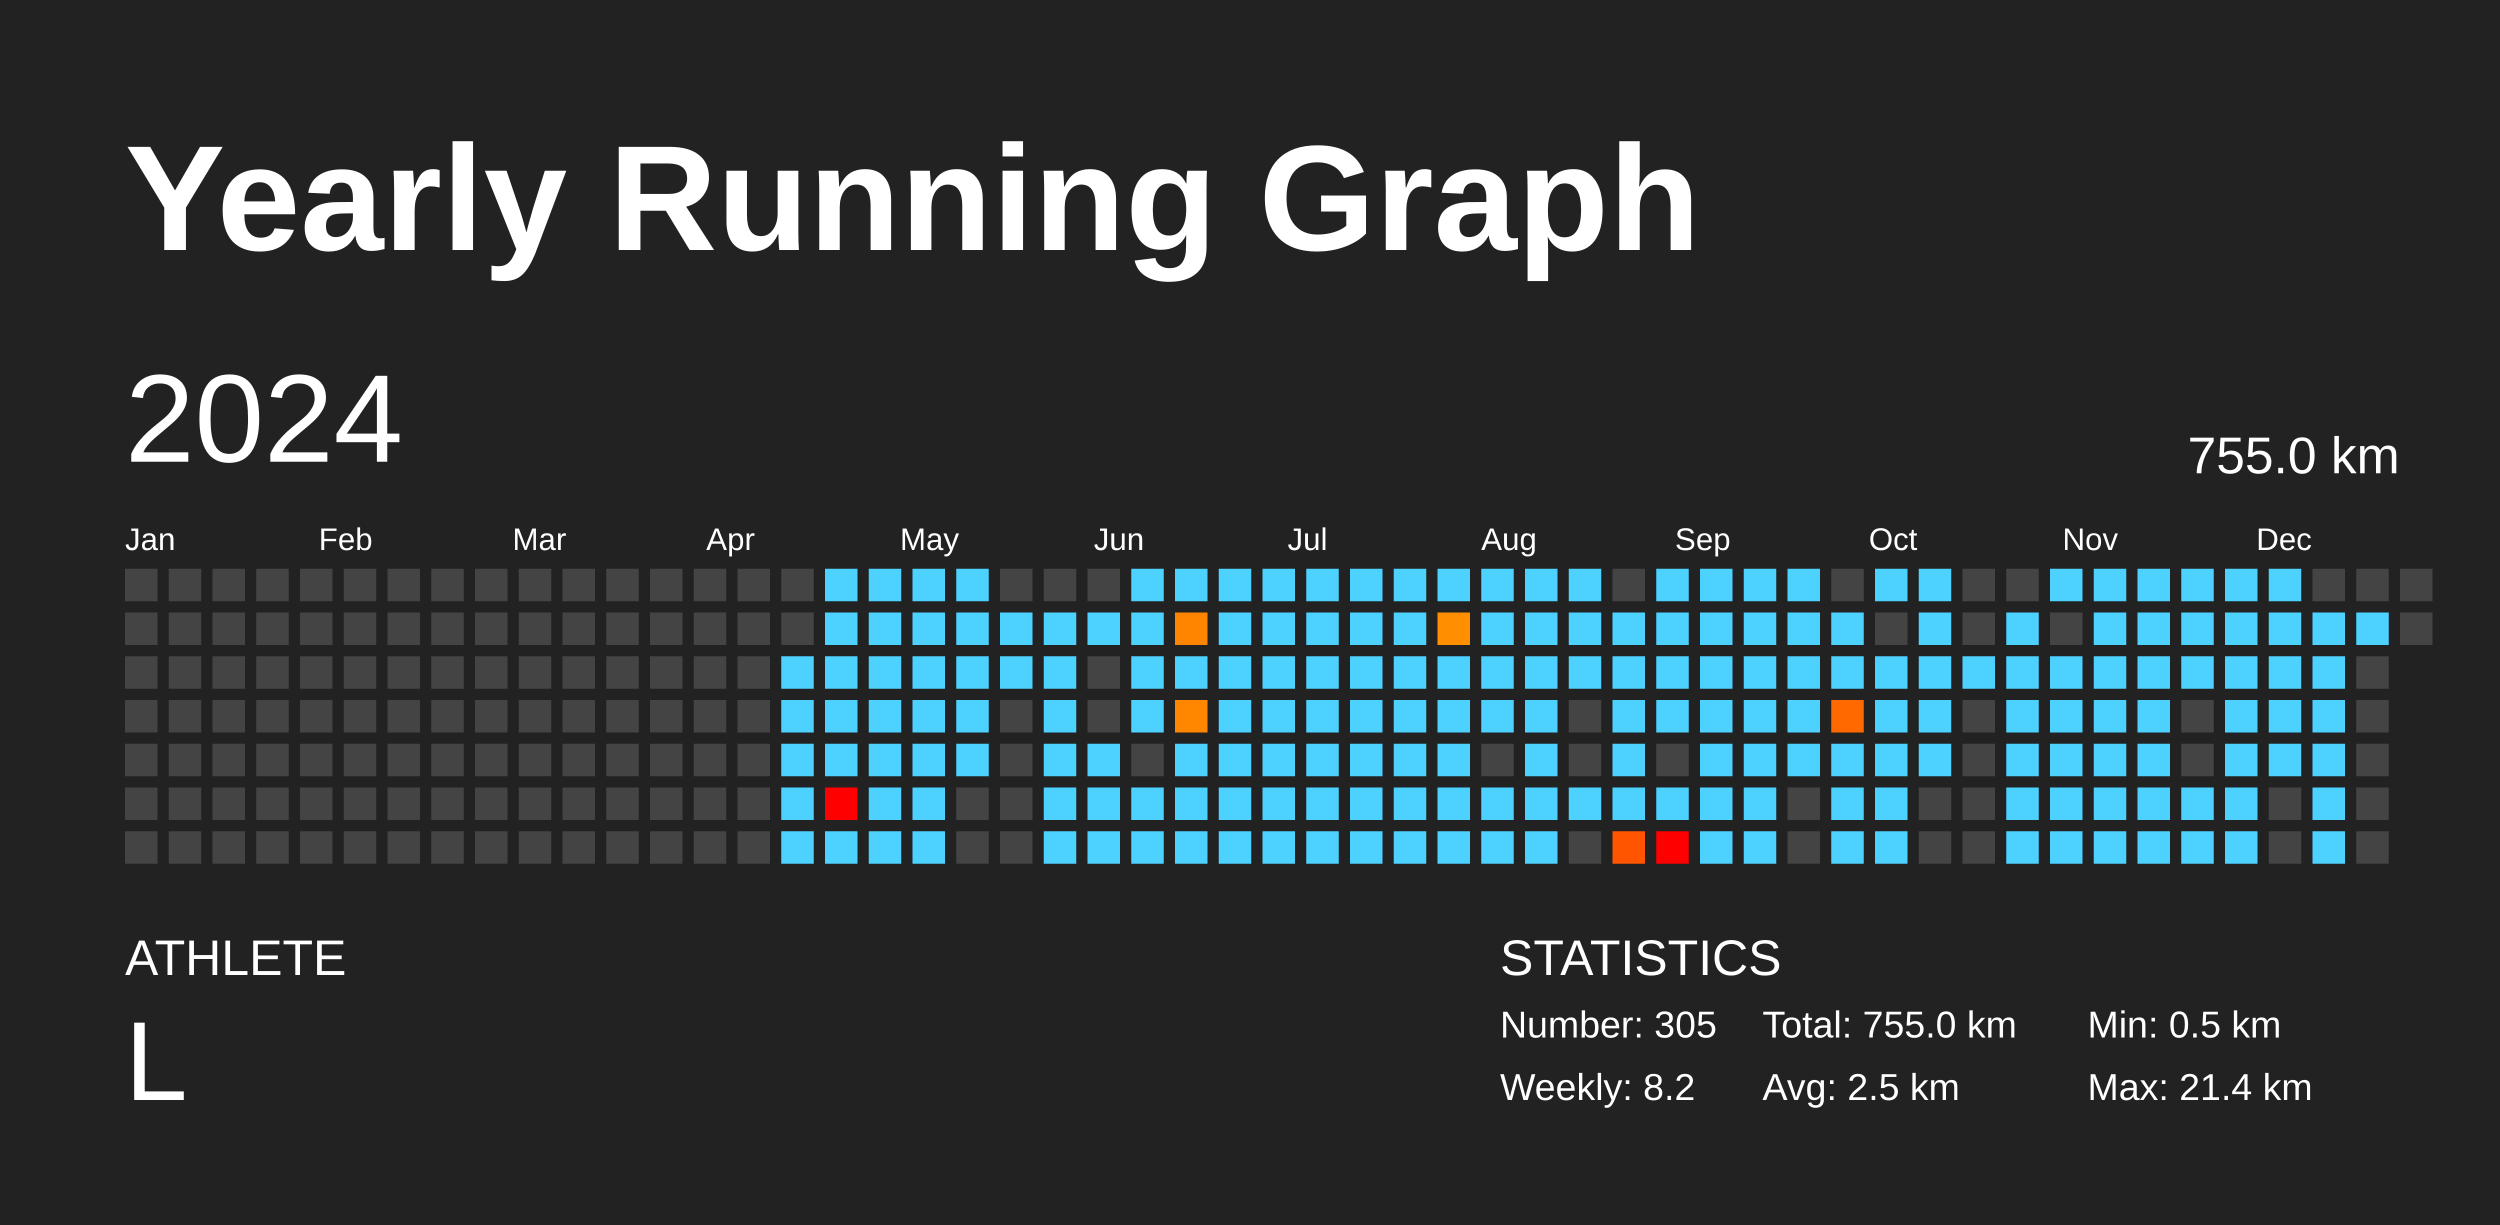
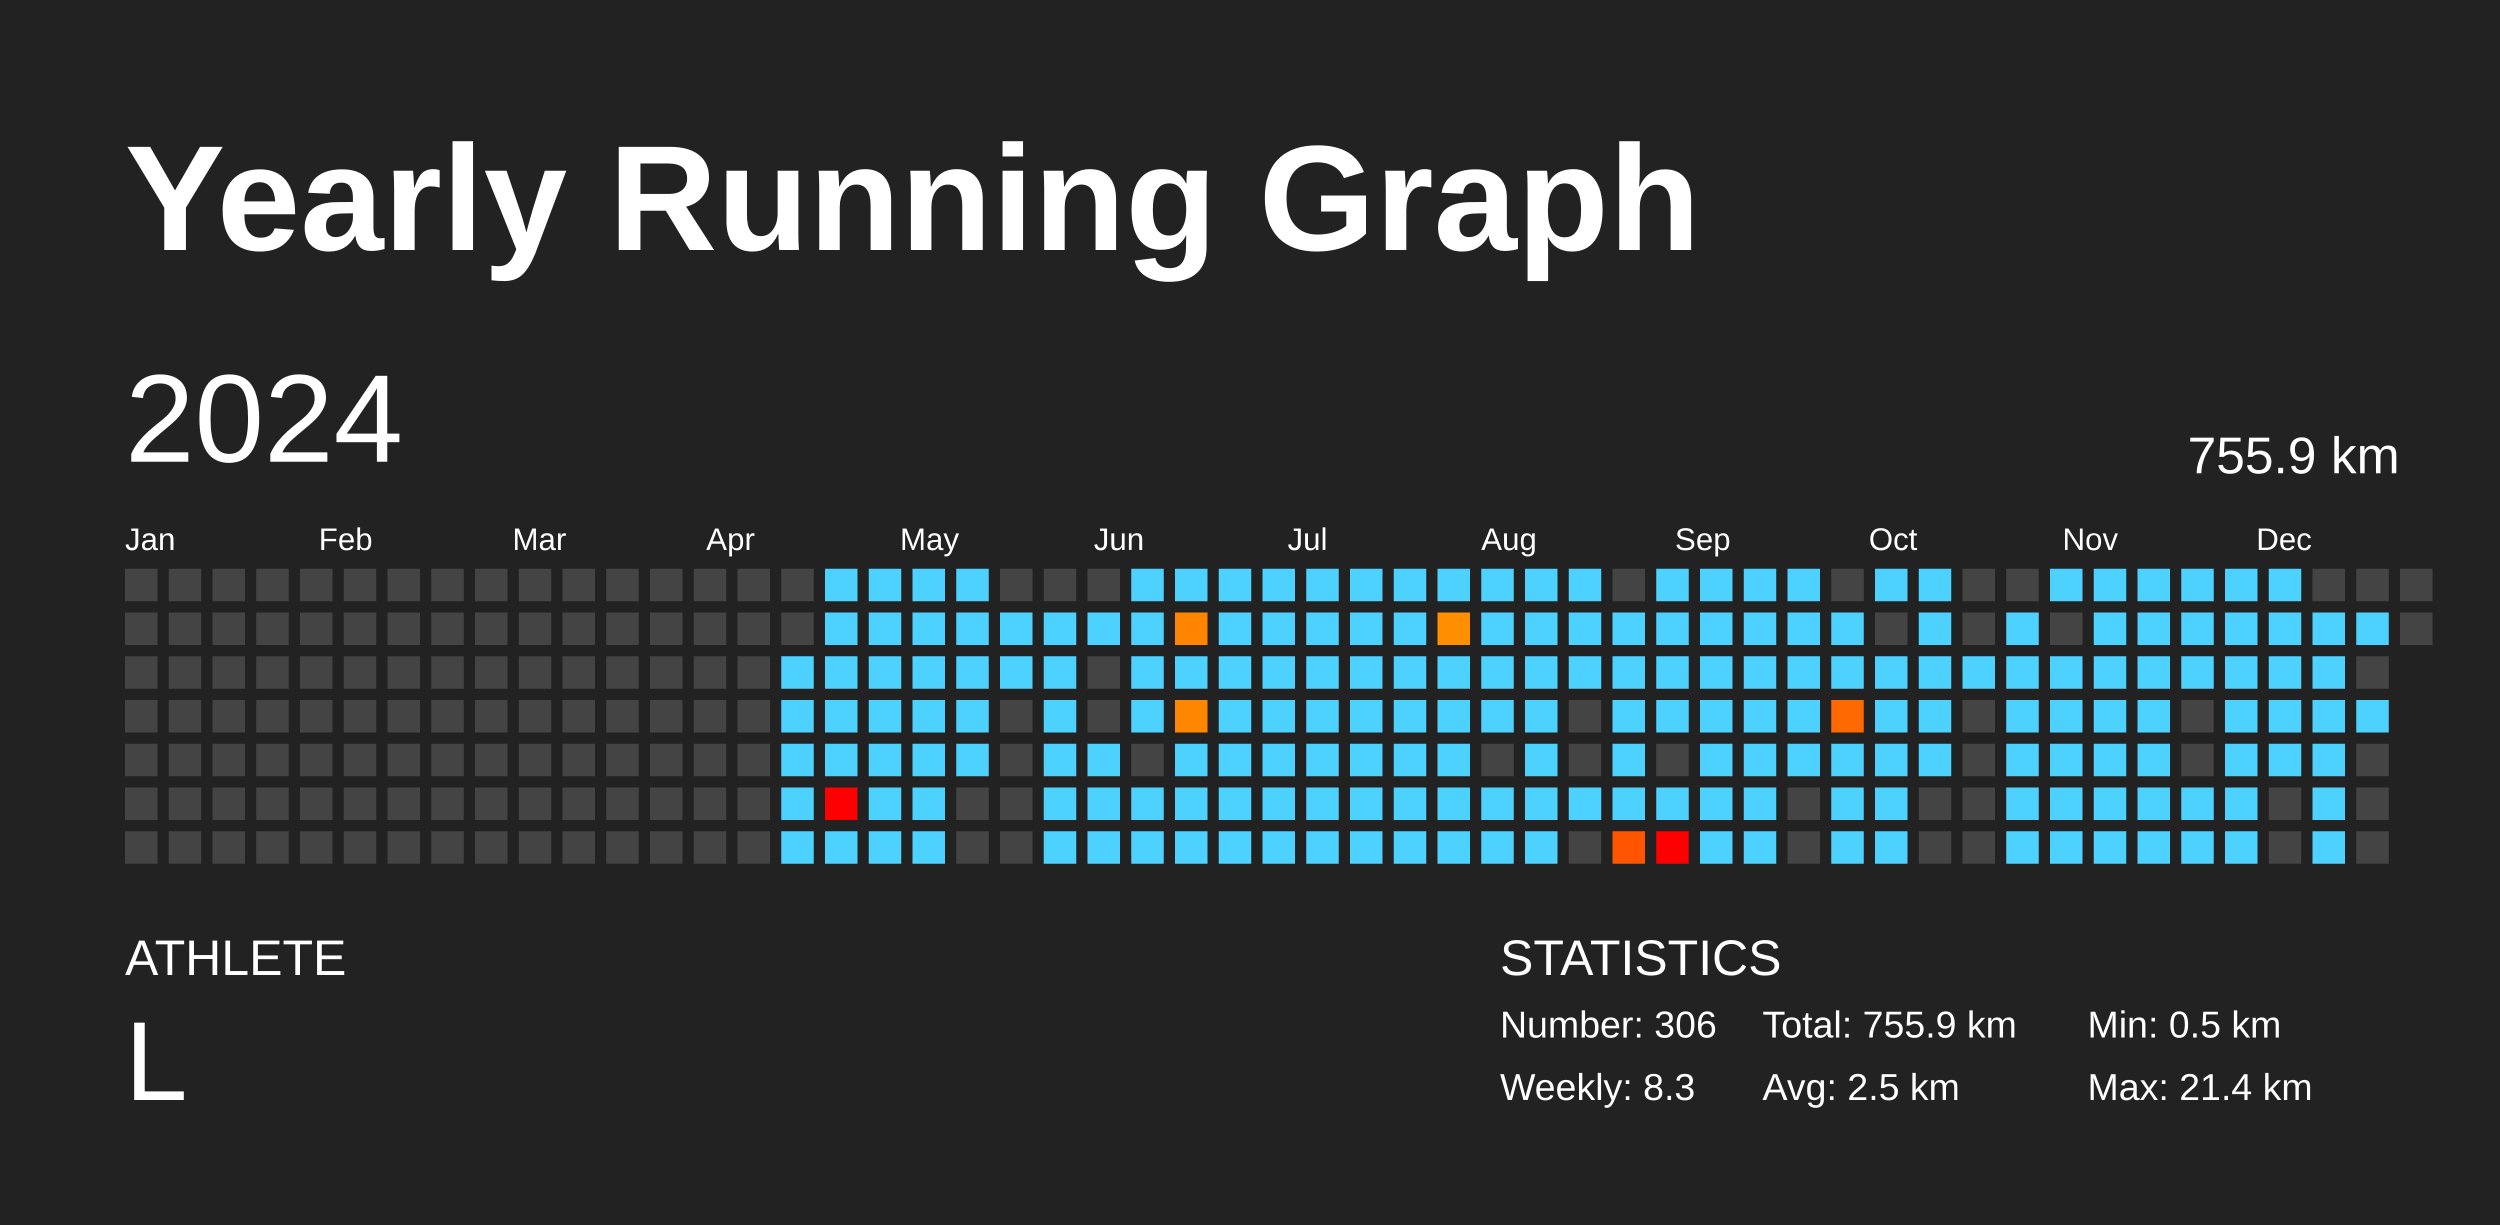
<svg xmlns="http://www.w3.org/2000/svg" baseProfile="full" height="98mm" version="1.1" viewBox="0,0,200,98" width="200mm">
  <defs />
  <rect fill="#222222" height="98" width="200" x="0" y="0" />
  <text fill="#FFFFFF" style="font-size:12px; font-family:Arial; font-weight:bold;" x="10" y="20">Yearly Running Graph</text>
  <text fill="#FFFFFF" style="font-size:4px; font-family:Arial" x="10" y="78">ATHLETE</text>
  <text fill="#FFFFFF" style="font-size:9px; font-family:Arial" x="10" y="88">L</text>
  <text fill="#FFFFFF" style="font-size:4px; font-family:Arial" x="120" y="78">STATISTICS</text>
-   <text fill="#FFFFFF" style="font-size:3px; font-family:Arial" x="120" y="83">Number: 305</text>
-   <text fill="#FFFFFF" style="font-size:3px; font-family:Arial" x="120" y="88">Weekly: 8.2</text>
-   <text fill="#FFFFFF" style="font-size:3px; font-family:Arial" x="141" y="83">Total: 755.0 km</text>
+   <text fill="#FFFFFF" style="font-size:3px; font-family:Arial" x="120" y="83">Number: 306</text>
+   <text fill="#FFFFFF" style="font-size:3px; font-family:Arial" x="120" y="88">Weekly: 8.3</text>
+   <text fill="#FFFFFF" style="font-size:3px; font-family:Arial" x="141" y="83">Total: 755.9 km</text>
  <text fill="#FFFFFF" style="font-size:3px; font-family:Arial" x="141" y="88">Avg: 2.5 km</text>
  <text fill="#FFFFFF" style="font-size:3px; font-family:Arial" x="167" y="83">Min: 0.5 km</text>
  <text fill="#FFFFFF" style="font-size:3px; font-family:Arial" x="167" y="88">Max: 21.4 km</text>
  <text dominant-baseline="hanging" fill="#FFFFFF" style="font-size:10.0px; font-family:Arial;" x="10" y="30">2024</text>
-   <text dominant-baseline="hanging" fill="#FFFFFF" style="font-size:4.125px; font-family:Arial;" x="175" y="35">755.0 km</text>
+   <text dominant-baseline="hanging" fill="#FFFFFF" style="font-size:4.125px; font-family:Arial;" x="175" y="35">755.9 km</text>
  <text fill="#FFFFFF" style="font-size:2.5px; font-family:Arial" x="10.0" y="44">Jan</text>
  <text fill="#FFFFFF" style="font-size:2.5px; font-family:Arial" x="25.5" y="44">Feb</text>
  <text fill="#FFFFFF" style="font-size:2.5px; font-family:Arial" x="41.0" y="44">Mar</text>
  <text fill="#FFFFFF" style="font-size:2.5px; font-family:Arial" x="56.5" y="44">Apr</text>
  <text fill="#FFFFFF" style="font-size:2.5px; font-family:Arial" x="72.0" y="44">May</text>
  <text fill="#FFFFFF" style="font-size:2.5px; font-family:Arial" x="87.5" y="44">Jun</text>
  <text fill="#FFFFFF" style="font-size:2.5px; font-family:Arial" x="103.0" y="44">Jul</text>
  <text fill="#FFFFFF" style="font-size:2.5px; font-family:Arial" x="118.5" y="44">Aug</text>
  <text fill="#FFFFFF" style="font-size:2.5px; font-family:Arial" x="134.0" y="44">Sep</text>
  <text fill="#FFFFFF" style="font-size:2.5px; font-family:Arial" x="149.5" y="44">Oct</text>
  <text fill="#FFFFFF" style="font-size:2.5px; font-family:Arial" x="165.0" y="44">Nov</text>
  <text fill="#FFFFFF" style="font-size:2.5px; font-family:Arial" x="180.5" y="44">Dec</text>
  <rect fill="#444444" height="2.6" width="2.6" x="10.0" y="45.5" />
  <rect fill="#444444" height="2.6" width="2.6" x="10.0" y="49.0" />
  <rect fill="#444444" height="2.6" width="2.6" x="10.0" y="52.5" />
  <rect fill="#444444" height="2.6" width="2.6" x="10.0" y="56.0" />
  <rect fill="#444444" height="2.6" width="2.6" x="10.0" y="59.5" />
  <rect fill="#444444" height="2.6" width="2.6" x="10.0" y="63.0" />
  <rect fill="#444444" height="2.6" width="2.6" x="10.0" y="66.5" />
  <rect fill="#444444" height="2.6" width="2.6" x="13.5" y="45.5" />
  <rect fill="#444444" height="2.6" width="2.6" x="13.5" y="49.0" />
  <rect fill="#444444" height="2.6" width="2.6" x="13.5" y="52.5" />
  <rect fill="#444444" height="2.6" width="2.6" x="13.5" y="56.0" />
  <rect fill="#444444" height="2.6" width="2.6" x="13.5" y="59.5" />
  <rect fill="#444444" height="2.6" width="2.6" x="13.5" y="63.0" />
  <rect fill="#444444" height="2.6" width="2.6" x="13.5" y="66.5" />
  <rect fill="#444444" height="2.6" width="2.6" x="17.0" y="45.5" />
  <rect fill="#444444" height="2.6" width="2.6" x="17.0" y="49.0" />
  <rect fill="#444444" height="2.6" width="2.6" x="17.0" y="52.5" />
  <rect fill="#444444" height="2.6" width="2.6" x="17.0" y="56.0" />
  <rect fill="#444444" height="2.6" width="2.6" x="17.0" y="59.5" />
  <rect fill="#444444" height="2.6" width="2.6" x="17.0" y="63.0" />
  <rect fill="#444444" height="2.6" width="2.6" x="17.0" y="66.5" />
  <rect fill="#444444" height="2.6" width="2.6" x="20.5" y="45.5" />
  <rect fill="#444444" height="2.6" width="2.6" x="20.5" y="49.0" />
  <rect fill="#444444" height="2.6" width="2.6" x="20.5" y="52.5" />
  <rect fill="#444444" height="2.6" width="2.6" x="20.5" y="56.0" />
  <rect fill="#444444" height="2.6" width="2.6" x="20.5" y="59.5" />
  <rect fill="#444444" height="2.6" width="2.6" x="20.5" y="63.0" />
  <rect fill="#444444" height="2.6" width="2.6" x="20.5" y="66.5" />
  <rect fill="#444444" height="2.6" width="2.6" x="24.0" y="45.5" />
  <rect fill="#444444" height="2.6" width="2.6" x="24.0" y="49.0" />
  <rect fill="#444444" height="2.6" width="2.6" x="24.0" y="52.5" />
  <rect fill="#444444" height="2.6" width="2.6" x="24.0" y="56.0" />
  <rect fill="#444444" height="2.6" width="2.6" x="24.0" y="59.5" />
  <rect fill="#444444" height="2.6" width="2.6" x="24.0" y="63.0" />
  <rect fill="#444444" height="2.6" width="2.6" x="24.0" y="66.5" />
  <rect fill="#444444" height="2.6" width="2.6" x="27.5" y="45.5" />
  <rect fill="#444444" height="2.6" width="2.6" x="27.5" y="49.0" />
  <rect fill="#444444" height="2.6" width="2.6" x="27.5" y="52.5" />
  <rect fill="#444444" height="2.6" width="2.6" x="27.5" y="56.0" />
  <rect fill="#444444" height="2.6" width="2.6" x="27.5" y="59.5" />
  <rect fill="#444444" height="2.6" width="2.6" x="27.5" y="63.0" />
  <rect fill="#444444" height="2.6" width="2.6" x="27.5" y="66.5" />
  <rect fill="#444444" height="2.6" width="2.6" x="31.0" y="45.5" />
  <rect fill="#444444" height="2.6" width="2.6" x="31.0" y="49.0" />
  <rect fill="#444444" height="2.6" width="2.6" x="31.0" y="52.5" />
  <rect fill="#444444" height="2.6" width="2.6" x="31.0" y="56.0" />
  <rect fill="#444444" height="2.6" width="2.6" x="31.0" y="59.5" />
  <rect fill="#444444" height="2.6" width="2.6" x="31.0" y="63.0" />
  <rect fill="#444444" height="2.6" width="2.6" x="31.0" y="66.5" />
  <rect fill="#444444" height="2.6" width="2.6" x="34.5" y="45.5" />
  <rect fill="#444444" height="2.6" width="2.6" x="34.5" y="49.0" />
  <rect fill="#444444" height="2.6" width="2.6" x="34.5" y="52.5" />
  <rect fill="#444444" height="2.6" width="2.6" x="34.5" y="56.0" />
  <rect fill="#444444" height="2.6" width="2.6" x="34.5" y="59.5" />
  <rect fill="#444444" height="2.6" width="2.6" x="34.5" y="63.0" />
  <rect fill="#444444" height="2.6" width="2.6" x="34.5" y="66.5" />
  <rect fill="#444444" height="2.6" width="2.6" x="38.0" y="45.5" />
  <rect fill="#444444" height="2.6" width="2.6" x="38.0" y="49.0" />
  <rect fill="#444444" height="2.6" width="2.6" x="38.0" y="52.5" />
  <rect fill="#444444" height="2.6" width="2.6" x="38.0" y="56.0" />
  <rect fill="#444444" height="2.6" width="2.6" x="38.0" y="59.5" />
  <rect fill="#444444" height="2.6" width="2.6" x="38.0" y="63.0" />
  <rect fill="#444444" height="2.6" width="2.6" x="38.0" y="66.5" />
  <rect fill="#444444" height="2.6" width="2.6" x="41.5" y="45.5" />
  <rect fill="#444444" height="2.6" width="2.6" x="41.5" y="49.0" />
  <rect fill="#444444" height="2.6" width="2.6" x="41.5" y="52.5" />
  <rect fill="#444444" height="2.6" width="2.6" x="41.5" y="56.0" />
  <rect fill="#444444" height="2.6" width="2.6" x="41.5" y="59.5" />
  <rect fill="#444444" height="2.6" width="2.6" x="41.5" y="63.0" />
  <rect fill="#444444" height="2.6" width="2.6" x="41.5" y="66.5" />
  <rect fill="#444444" height="2.6" width="2.6" x="45.0" y="45.5" />
  <rect fill="#444444" height="2.6" width="2.6" x="45.0" y="49.0" />
  <rect fill="#444444" height="2.6" width="2.6" x="45.0" y="52.5" />
  <rect fill="#444444" height="2.6" width="2.6" x="45.0" y="56.0" />
  <rect fill="#444444" height="2.6" width="2.6" x="45.0" y="59.5" />
  <rect fill="#444444" height="2.6" width="2.6" x="45.0" y="63.0" />
  <rect fill="#444444" height="2.6" width="2.6" x="45.0" y="66.5" />
  <rect fill="#444444" height="2.6" width="2.6" x="48.5" y="45.5" />
  <rect fill="#444444" height="2.6" width="2.6" x="48.5" y="49.0" />
  <rect fill="#444444" height="2.6" width="2.6" x="48.5" y="52.5" />
  <rect fill="#444444" height="2.6" width="2.6" x="48.5" y="56.0" />
  <rect fill="#444444" height="2.6" width="2.6" x="48.5" y="59.5" />
  <rect fill="#444444" height="2.6" width="2.6" x="48.5" y="63.0" />
  <rect fill="#444444" height="2.6" width="2.6" x="48.5" y="66.5" />
  <rect fill="#444444" height="2.6" width="2.6" x="52.0" y="45.5" />
  <rect fill="#444444" height="2.6" width="2.6" x="52.0" y="49.0" />
  <rect fill="#444444" height="2.6" width="2.6" x="52.0" y="52.5" />
  <rect fill="#444444" height="2.6" width="2.6" x="52.0" y="56.0" />
  <rect fill="#444444" height="2.6" width="2.6" x="52.0" y="59.5" />
  <rect fill="#444444" height="2.6" width="2.6" x="52.0" y="63.0" />
  <rect fill="#444444" height="2.6" width="2.6" x="52.0" y="66.5" />
  <rect fill="#444444" height="2.6" width="2.6" x="55.5" y="45.5" />
  <rect fill="#444444" height="2.6" width="2.6" x="55.5" y="49.0" />
  <rect fill="#444444" height="2.6" width="2.6" x="55.5" y="52.5" />
  <rect fill="#444444" height="2.6" width="2.6" x="55.5" y="56.0" />
  <rect fill="#444444" height="2.6" width="2.6" x="55.5" y="59.5" />
  <rect fill="#444444" height="2.6" width="2.6" x="55.5" y="63.0" />
  <rect fill="#444444" height="2.6" width="2.6" x="55.5" y="66.5" />
  <rect fill="#444444" height="2.6" width="2.6" x="59.0" y="45.5" />
  <rect fill="#444444" height="2.6" width="2.6" x="59.0" y="49.0" />
  <rect fill="#444444" height="2.6" width="2.6" x="59.0" y="52.5" />
  <rect fill="#444444" height="2.6" width="2.6" x="59.0" y="56.0" />
  <rect fill="#444444" height="2.6" width="2.6" x="59.0" y="59.5" />
  <rect fill="#444444" height="2.6" width="2.6" x="59.0" y="63.0" />
  <rect fill="#444444" height="2.6" width="2.6" x="59.0" y="66.5" />
  <rect fill="#444444" height="2.6" width="2.6" x="62.5" y="45.5" />
  <rect fill="#444444" height="2.6" width="2.6" x="62.5" y="49.0" />
  <rect fill="#4dd2ff" height="2.6" width="2.6" x="62.5" y="52.5" />
  <rect fill="#4dd2ff" height="2.6" width="2.6" x="62.5" y="56.0" />
  <rect fill="#4dd2ff" height="2.6" width="2.6" x="62.5" y="59.5" />
  <rect fill="#4dd2ff" height="2.6" width="2.6" x="62.5" y="63.0" />
  <rect fill="#4dd2ff" height="2.6" width="2.6" x="62.5" y="66.5" />
  <rect fill="#4dd2ff" height="2.6" width="2.6" x="66.0" y="45.5" />
  <rect fill="#4dd2ff" height="2.6" width="2.6" x="66.0" y="49.0" />
  <rect fill="#4dd2ff" height="2.6" width="2.6" x="66.0" y="52.5" />
  <rect fill="#4dd2ff" height="2.6" width="2.6" x="66.0" y="56.0" />
  <rect fill="#4dd2ff" height="2.6" width="2.6" x="66.0" y="59.5" />
  <rect fill="red" height="2.6" width="2.6" x="66.0" y="63.0" />
  <rect fill="#4dd2ff" height="2.6" width="2.6" x="66.0" y="66.5" />
  <rect fill="#4dd2ff" height="2.6" width="2.6" x="69.5" y="45.5" />
  <rect fill="#4dd2ff" height="2.6" width="2.6" x="69.5" y="49.0" />
  <rect fill="#4dd2ff" height="2.6" width="2.6" x="69.5" y="52.5" />
  <rect fill="#4dd2ff" height="2.6" width="2.6" x="69.5" y="56.0" />
  <rect fill="#4dd2ff" height="2.6" width="2.6" x="69.5" y="59.5" />
  <rect fill="#4dd2ff" height="2.6" width="2.6" x="69.5" y="63.0" />
  <rect fill="#4dd2ff" height="2.6" width="2.6" x="69.5" y="66.5" />
  <rect fill="#4dd2ff" height="2.6" width="2.6" x="73.0" y="45.5" />
  <rect fill="#4dd2ff" height="2.6" width="2.6" x="73.0" y="49.0" />
  <rect fill="#4dd2ff" height="2.6" width="2.6" x="73.0" y="52.5" />
  <rect fill="#4dd2ff" height="2.6" width="2.6" x="73.0" y="56.0" />
  <rect fill="#4dd2ff" height="2.6" width="2.6" x="73.0" y="59.5" />
  <rect fill="#4dd2ff" height="2.6" width="2.6" x="73.0" y="63.0" />
  <rect fill="#4dd2ff" height="2.6" width="2.6" x="73.0" y="66.5" />
  <rect fill="#4dd2ff" height="2.6" width="2.6" x="76.5" y="45.5" />
  <rect fill="#4dd2ff" height="2.6" width="2.6" x="76.5" y="49.0" />
  <rect fill="#4dd2ff" height="2.6" width="2.6" x="76.5" y="52.5" />
  <rect fill="#4dd2ff" height="2.6" width="2.6" x="76.5" y="56.0" />
  <rect fill="#4dd2ff" height="2.6" width="2.6" x="76.5" y="59.5" />
  <rect fill="#444444" height="2.6" width="2.6" x="76.5" y="63.0" />
  <rect fill="#444444" height="2.6" width="2.6" x="76.5" y="66.5" />
  <rect fill="#444444" height="2.6" width="2.6" x="80.0" y="45.5" />
  <rect fill="#4dd2ff" height="2.6" width="2.6" x="80.0" y="49.0" />
  <rect fill="#4dd2ff" height="2.6" width="2.6" x="80.0" y="52.5" />
  <rect fill="#444444" height="2.6" width="2.6" x="80.0" y="56.0" />
  <rect fill="#444444" height="2.6" width="2.6" x="80.0" y="59.5" />
  <rect fill="#444444" height="2.6" width="2.6" x="80.0" y="63.0" />
  <rect fill="#444444" height="2.6" width="2.6" x="80.0" y="66.5" />
  <rect fill="#444444" height="2.6" width="2.6" x="83.5" y="45.5" />
  <rect fill="#4dd2ff" height="2.6" width="2.6" x="83.5" y="49.0" />
  <rect fill="#4dd2ff" height="2.6" width="2.6" x="83.5" y="52.5" />
  <rect fill="#4dd2ff" height="2.6" width="2.6" x="83.5" y="56.0" />
  <rect fill="#4dd2ff" height="2.6" width="2.6" x="83.5" y="59.5" />
  <rect fill="#4dd2ff" height="2.6" width="2.6" x="83.5" y="63.0" />
  <rect fill="#4dd2ff" height="2.6" width="2.6" x="83.5" y="66.5" />
  <rect fill="#444444" height="2.6" width="2.6" x="87.0" y="45.5" />
  <rect fill="#4dd2ff" height="2.6" width="2.6" x="87.0" y="49.0" />
  <rect fill="#444444" height="2.6" width="2.6" x="87.0" y="52.5" />
  <rect fill="#444444" height="2.6" width="2.6" x="87.0" y="56.0" />
  <rect fill="#4dd2ff" height="2.6" width="2.6" x="87.0" y="59.5" />
  <rect fill="#4dd2ff" height="2.6" width="2.6" x="87.0" y="63.0" />
  <rect fill="#4dd2ff" height="2.6" width="2.6" x="87.0" y="66.5" />
  <rect fill="#4dd2ff" height="2.6" width="2.6" x="90.5" y="45.5" />
  <rect fill="#4dd2ff" height="2.6" width="2.6" x="90.5" y="49.0" />
  <rect fill="#4dd2ff" height="2.6" width="2.6" x="90.5" y="52.5" />
  <rect fill="#4dd2ff" height="2.6" width="2.6" x="90.5" y="56.0" />
  <rect fill="#444444" height="2.6" width="2.6" x="90.5" y="59.5" />
  <rect fill="#4dd2ff" height="2.6" width="2.6" x="90.5" y="63.0" />
  <rect fill="#4dd2ff" height="2.6" width="2.6" x="90.5" y="66.5" />
  <rect fill="#4dd2ff" height="2.6" width="2.6" x="94.0" y="45.5" />
  <rect fill="#ff8400" height="2.6" width="2.6" x="94.0" y="49.0" />
  <rect fill="#4dd2ff" height="2.6" width="2.6" x="94.0" y="52.5" />
  <rect fill="#ff8700" height="2.6" width="2.6" x="94.0" y="56.0" />
  <rect fill="#4dd2ff" height="2.6" width="2.6" x="94.0" y="59.5" />
  <rect fill="#4dd2ff" height="2.6" width="2.6" x="94.0" y="63.0" />
  <rect fill="#4dd2ff" height="2.6" width="2.6" x="94.0" y="66.5" />
  <rect fill="#4dd2ff" height="2.6" width="2.6" x="97.5" y="45.5" />
  <rect fill="#4dd2ff" height="2.6" width="2.6" x="97.5" y="49.0" />
  <rect fill="#4dd2ff" height="2.6" width="2.6" x="97.5" y="52.5" />
  <rect fill="#4dd2ff" height="2.6" width="2.6" x="97.5" y="56.0" />
  <rect fill="#4dd2ff" height="2.6" width="2.6" x="97.5" y="59.5" />
  <rect fill="#4dd2ff" height="2.6" width="2.6" x="97.5" y="63.0" />
  <rect fill="#4dd2ff" height="2.6" width="2.6" x="97.5" y="66.5" />
  <rect fill="#4dd2ff" height="2.6" width="2.6" x="101.0" y="45.5" />
  <rect fill="#4dd2ff" height="2.6" width="2.6" x="101.0" y="49.0" />
  <rect fill="#4dd2ff" height="2.6" width="2.6" x="101.0" y="52.5" />
  <rect fill="#4dd2ff" height="2.6" width="2.6" x="101.0" y="56.0" />
  <rect fill="#4dd2ff" height="2.6" width="2.6" x="101.0" y="59.5" />
  <rect fill="#4dd2ff" height="2.6" width="2.6" x="101.0" y="63.0" />
  <rect fill="#4dd2ff" height="2.6" width="2.6" x="101.0" y="66.5" />
  <rect fill="#4dd2ff" height="2.6" width="2.6" x="104.5" y="45.5" />
  <rect fill="#4dd2ff" height="2.6" width="2.6" x="104.5" y="49.0" />
  <rect fill="#4dd2ff" height="2.6" width="2.6" x="104.5" y="52.5" />
  <rect fill="#4dd2ff" height="2.6" width="2.6" x="104.5" y="56.0" />
  <rect fill="#4dd2ff" height="2.6" width="2.6" x="104.5" y="59.5" />
  <rect fill="#4dd2ff" height="2.6" width="2.6" x="104.5" y="63.0" />
  <rect fill="#4dd2ff" height="2.6" width="2.6" x="104.5" y="66.5" />
  <rect fill="#4dd2ff" height="2.6" width="2.6" x="108.0" y="45.5" />
  <rect fill="#4dd2ff" height="2.6" width="2.6" x="108.0" y="49.0" />
  <rect fill="#4dd2ff" height="2.6" width="2.6" x="108.0" y="52.5" />
  <rect fill="#4dd2ff" height="2.6" width="2.6" x="108.0" y="56.0" />
  <rect fill="#4dd2ff" height="2.6" width="2.6" x="108.0" y="59.5" />
  <rect fill="#4dd2ff" height="2.6" width="2.6" x="108.0" y="63.0" />
  <rect fill="#4dd2ff" height="2.6" width="2.6" x="108.0" y="66.5" />
  <rect fill="#4dd2ff" height="2.6" width="2.6" x="111.5" y="45.5" />
  <rect fill="#4dd2ff" height="2.6" width="2.6" x="111.5" y="49.0" />
  <rect fill="#4dd2ff" height="2.6" width="2.6" x="111.5" y="52.5" />
  <rect fill="#4dd2ff" height="2.6" width="2.6" x="111.5" y="56.0" />
  <rect fill="#4dd2ff" height="2.6" width="2.6" x="111.5" y="59.5" />
  <rect fill="#4dd2ff" height="2.6" width="2.6" x="111.5" y="63.0" />
  <rect fill="#4dd2ff" height="2.6" width="2.6" x="111.5" y="66.5" />
  <rect fill="#4dd2ff" height="2.6" width="2.6" x="115.0" y="45.5" />
  <rect fill="#ff8e00" height="2.6" width="2.6" x="115.0" y="49.0" />
  <rect fill="#4dd2ff" height="2.6" width="2.6" x="115.0" y="52.5" />
  <rect fill="#4dd2ff" height="2.6" width="2.6" x="115.0" y="56.0" />
  <rect fill="#4dd2ff" height="2.6" width="2.6" x="115.0" y="59.5" />
  <rect fill="#4dd2ff" height="2.6" width="2.6" x="115.0" y="63.0" />
  <rect fill="#4dd2ff" height="2.6" width="2.6" x="115.0" y="66.5" />
  <rect fill="#4dd2ff" height="2.6" width="2.6" x="118.5" y="45.5" />
  <rect fill="#4dd2ff" height="2.6" width="2.6" x="118.5" y="49.0" />
  <rect fill="#4dd2ff" height="2.6" width="2.6" x="118.5" y="52.5" />
  <rect fill="#4dd2ff" height="2.6" width="2.6" x="118.5" y="56.0" />
  <rect fill="#444444" height="2.6" width="2.6" x="118.5" y="59.5" />
  <rect fill="#4dd2ff" height="2.6" width="2.6" x="118.5" y="63.0" />
  <rect fill="#4dd2ff" height="2.6" width="2.6" x="118.5" y="66.5" />
  <rect fill="#4dd2ff" height="2.6" width="2.6" x="122.0" y="45.5" />
  <rect fill="#4dd2ff" height="2.6" width="2.6" x="122.0" y="49.0" />
  <rect fill="#4dd2ff" height="2.6" width="2.6" x="122.0" y="52.5" />
  <rect fill="#4dd2ff" height="2.6" width="2.6" x="122.0" y="56.0" />
  <rect fill="#4dd2ff" height="2.6" width="2.6" x="122.0" y="59.5" />
  <rect fill="#4dd2ff" height="2.6" width="2.6" x="122.0" y="63.0" />
  <rect fill="#4dd2ff" height="2.6" width="2.6" x="122.0" y="66.5" />
  <rect fill="#4dd2ff" height="2.6" width="2.6" x="125.5" y="45.5" />
  <rect fill="#4dd2ff" height="2.6" width="2.6" x="125.5" y="49.0" />
  <rect fill="#4dd2ff" height="2.6" width="2.6" x="125.5" y="52.5" />
  <rect fill="#444444" height="2.6" width="2.6" x="125.5" y="56.0" />
  <rect fill="#444444" height="2.6" width="2.6" x="125.5" y="59.5" />
  <rect fill="#4dd2ff" height="2.6" width="2.6" x="125.5" y="63.0" />
  <rect fill="#444444" height="2.6" width="2.6" x="125.5" y="66.5" />
  <rect fill="#444444" height="2.6" width="2.6" x="129.0" y="45.5" />
  <rect fill="#4dd2ff" height="2.6" width="2.6" x="129.0" y="49.0" />
  <rect fill="#4dd2ff" height="2.6" width="2.6" x="129.0" y="52.5" />
  <rect fill="#4dd2ff" height="2.6" width="2.6" x="129.0" y="56.0" />
  <rect fill="#4dd2ff" height="2.6" width="2.6" x="129.0" y="59.5" />
  <rect fill="#4dd2ff" height="2.6" width="2.6" x="129.0" y="63.0" />
  <rect fill="#ff5500" height="2.6" width="2.6" x="129.0" y="66.5" />
  <rect fill="#4dd2ff" height="2.6" width="2.6" x="132.5" y="45.5" />
  <rect fill="#4dd2ff" height="2.6" width="2.6" x="132.5" y="49.0" />
  <rect fill="#4dd2ff" height="2.6" width="2.6" x="132.5" y="52.5" />
  <rect fill="#4dd2ff" height="2.6" width="2.6" x="132.5" y="56.0" />
  <rect fill="#444444" height="2.6" width="2.6" x="132.5" y="59.5" />
  <rect fill="#4dd2ff" height="2.6" width="2.6" x="132.5" y="63.0" />
  <rect fill="red" height="2.6" width="2.6" x="132.5" y="66.5" />
  <rect fill="#4dd2ff" height="2.6" width="2.6" x="136.0" y="45.5" />
  <rect fill="#4dd2ff" height="2.6" width="2.6" x="136.0" y="49.0" />
  <rect fill="#4dd2ff" height="2.6" width="2.6" x="136.0" y="52.5" />
  <rect fill="#4dd2ff" height="2.6" width="2.6" x="136.0" y="56.0" />
  <rect fill="#4dd2ff" height="2.6" width="2.6" x="136.0" y="59.5" />
  <rect fill="#4dd2ff" height="2.6" width="2.6" x="136.0" y="63.0" />
  <rect fill="#4dd2ff" height="2.6" width="2.6" x="136.0" y="66.5" />
  <rect fill="#4dd2ff" height="2.6" width="2.6" x="139.5" y="45.5" />
  <rect fill="#4dd2ff" height="2.6" width="2.6" x="139.5" y="49.0" />
  <rect fill="#4dd2ff" height="2.6" width="2.6" x="139.5" y="52.5" />
  <rect fill="#4dd2ff" height="2.6" width="2.6" x="139.5" y="56.0" />
  <rect fill="#4dd2ff" height="2.6" width="2.6" x="139.5" y="59.5" />
  <rect fill="#4dd2ff" height="2.6" width="2.6" x="139.5" y="63.0" />
  <rect fill="#4dd2ff" height="2.6" width="2.6" x="139.5" y="66.5" />
  <rect fill="#4dd2ff" height="2.6" width="2.6" x="143.0" y="45.5" />
  <rect fill="#4dd2ff" height="2.6" width="2.6" x="143.0" y="49.0" />
  <rect fill="#4dd2ff" height="2.6" width="2.6" x="143.0" y="52.5" />
  <rect fill="#4dd2ff" height="2.6" width="2.6" x="143.0" y="56.0" />
  <rect fill="#4dd2ff" height="2.6" width="2.6" x="143.0" y="59.5" />
  <rect fill="#444444" height="2.6" width="2.6" x="143.0" y="63.0" />
  <rect fill="#444444" height="2.6" width="2.6" x="143.0" y="66.5" />
  <rect fill="#444444" height="2.6" width="2.6" x="146.5" y="45.5" />
  <rect fill="#4dd2ff" height="2.6" width="2.6" x="146.5" y="49.0" />
  <rect fill="#4dd2ff" height="2.6" width="2.6" x="146.5" y="52.5" />
  <rect fill="#ff6900" height="2.6" width="2.6" x="146.5" y="56.0" />
  <rect fill="#4dd2ff" height="2.6" width="2.6" x="146.5" y="59.5" />
  <rect fill="#4dd2ff" height="2.6" width="2.6" x="146.5" y="63.0" />
  <rect fill="#4dd2ff" height="2.6" width="2.6" x="146.5" y="66.5" />
  <rect fill="#4dd2ff" height="2.6" width="2.6" x="150.0" y="45.5" />
  <rect fill="#444444" height="2.6" width="2.6" x="150.0" y="49.0" />
  <rect fill="#4dd2ff" height="2.6" width="2.6" x="150.0" y="52.5" />
  <rect fill="#4dd2ff" height="2.6" width="2.6" x="150.0" y="56.0" />
  <rect fill="#4dd2ff" height="2.6" width="2.6" x="150.0" y="59.5" />
  <rect fill="#4dd2ff" height="2.6" width="2.6" x="150.0" y="63.0" />
  <rect fill="#4dd2ff" height="2.6" width="2.6" x="150.0" y="66.5" />
  <rect fill="#4dd2ff" height="2.6" width="2.6" x="153.5" y="45.5" />
  <rect fill="#4dd2ff" height="2.6" width="2.6" x="153.5" y="49.0" />
  <rect fill="#4dd2ff" height="2.6" width="2.6" x="153.5" y="52.5" />
  <rect fill="#4dd2ff" height="2.6" width="2.6" x="153.5" y="56.0" />
  <rect fill="#4dd2ff" height="2.6" width="2.6" x="153.5" y="59.5" />
  <rect fill="#444444" height="2.6" width="2.6" x="153.5" y="63.0" />
  <rect fill="#444444" height="2.6" width="2.6" x="153.5" y="66.5" />
  <rect fill="#444444" height="2.6" width="2.6" x="157.0" y="45.5" />
  <rect fill="#444444" height="2.6" width="2.6" x="157.0" y="49.0" />
  <rect fill="#4dd2ff" height="2.6" width="2.6" x="157.0" y="52.5" />
  <rect fill="#444444" height="2.6" width="2.6" x="157.0" y="56.0" />
  <rect fill="#444444" height="2.6" width="2.6" x="157.0" y="59.5" />
  <rect fill="#444444" height="2.6" width="2.6" x="157.0" y="63.0" />
  <rect fill="#444444" height="2.6" width="2.6" x="157.0" y="66.5" />
  <rect fill="#444444" height="2.6" width="2.6" x="160.5" y="45.5" />
  <rect fill="#4dd2ff" height="2.6" width="2.6" x="160.5" y="49.0" />
  <rect fill="#4dd2ff" height="2.6" width="2.6" x="160.5" y="52.5" />
  <rect fill="#4dd2ff" height="2.6" width="2.6" x="160.5" y="56.0" />
  <rect fill="#4dd2ff" height="2.6" width="2.6" x="160.5" y="59.5" />
  <rect fill="#4dd2ff" height="2.6" width="2.6" x="160.5" y="63.0" />
  <rect fill="#4dd2ff" height="2.6" width="2.6" x="160.5" y="66.5" />
  <rect fill="#4dd2ff" height="2.6" width="2.6" x="164.0" y="45.5" />
  <rect fill="#444444" height="2.6" width="2.6" x="164.0" y="49.0" />
  <rect fill="#4dd2ff" height="2.6" width="2.6" x="164.0" y="52.5" />
  <rect fill="#4dd2ff" height="2.6" width="2.6" x="164.0" y="56.0" />
  <rect fill="#4dd2ff" height="2.6" width="2.6" x="164.0" y="59.5" />
  <rect fill="#4dd2ff" height="2.6" width="2.6" x="164.0" y="63.0" />
  <rect fill="#4dd2ff" height="2.6" width="2.6" x="164.0" y="66.5" />
  <rect fill="#4dd2ff" height="2.6" width="2.6" x="167.5" y="45.5" />
  <rect fill="#4dd2ff" height="2.6" width="2.6" x="167.5" y="49.0" />
  <rect fill="#4dd2ff" height="2.6" width="2.6" x="167.5" y="52.5" />
  <rect fill="#4dd2ff" height="2.6" width="2.6" x="167.5" y="56.0" />
  <rect fill="#4dd2ff" height="2.6" width="2.6" x="167.5" y="59.5" />
  <rect fill="#4dd2ff" height="2.6" width="2.6" x="167.5" y="63.0" />
  <rect fill="#4dd2ff" height="2.6" width="2.6" x="167.5" y="66.5" />
  <rect fill="#4dd2ff" height="2.6" width="2.6" x="171.0" y="45.5" />
  <rect fill="#4dd2ff" height="2.6" width="2.6" x="171.0" y="49.0" />
  <rect fill="#4dd2ff" height="2.6" width="2.6" x="171.0" y="52.5" />
  <rect fill="#4dd2ff" height="2.6" width="2.6" x="171.0" y="56.0" />
  <rect fill="#4dd2ff" height="2.6" width="2.6" x="171.0" y="59.5" />
  <rect fill="#4dd2ff" height="2.6" width="2.6" x="171.0" y="63.0" />
  <rect fill="#4dd2ff" height="2.6" width="2.6" x="171.0" y="66.5" />
  <rect fill="#4dd2ff" height="2.6" width="2.6" x="174.5" y="45.5" />
  <rect fill="#4dd2ff" height="2.6" width="2.6" x="174.5" y="49.0" />
  <rect fill="#4dd2ff" height="2.6" width="2.6" x="174.5" y="52.5" />
  <rect fill="#444444" height="2.6" width="2.6" x="174.5" y="56.0" />
  <rect fill="#444444" height="2.6" width="2.6" x="174.5" y="59.5" />
  <rect fill="#4dd2ff" height="2.6" width="2.6" x="174.5" y="63.0" />
  <rect fill="#4dd2ff" height="2.6" width="2.6" x="174.5" y="66.5" />
  <rect fill="#4dd2ff" height="2.6" width="2.6" x="178.0" y="45.5" />
  <rect fill="#4dd2ff" height="2.6" width="2.6" x="178.0" y="49.0" />
  <rect fill="#4dd2ff" height="2.6" width="2.6" x="178.0" y="52.5" />
  <rect fill="#4dd2ff" height="2.6" width="2.6" x="178.0" y="56.0" />
  <rect fill="#4dd2ff" height="2.6" width="2.6" x="178.0" y="59.5" />
  <rect fill="#4dd2ff" height="2.6" width="2.6" x="178.0" y="63.0" />
  <rect fill="#4dd2ff" height="2.6" width="2.6" x="178.0" y="66.5" />
  <rect fill="#4dd2ff" height="2.6" width="2.6" x="181.5" y="45.5" />
  <rect fill="#4dd2ff" height="2.6" width="2.6" x="181.5" y="49.0" />
  <rect fill="#4dd2ff" height="2.6" width="2.6" x="181.5" y="52.5" />
  <rect fill="#4dd2ff" height="2.6" width="2.6" x="181.5" y="56.0" />
  <rect fill="#4dd2ff" height="2.6" width="2.6" x="181.5" y="59.5" />
  <rect fill="#444444" height="2.6" width="2.6" x="181.5" y="63.0" />
  <rect fill="#444444" height="2.6" width="2.6" x="181.5" y="66.5" />
  <rect fill="#444444" height="2.6" width="2.6" x="185.0" y="45.5" />
  <rect fill="#4dd2ff" height="2.6" width="2.6" x="185.0" y="49.0" />
  <rect fill="#4dd2ff" height="2.6" width="2.6" x="185.0" y="52.5" />
  <rect fill="#4dd2ff" height="2.6" width="2.6" x="185.0" y="56.0" />
  <rect fill="#4dd2ff" height="2.6" width="2.6" x="185.0" y="59.5" />
  <rect fill="#4dd2ff" height="2.6" width="2.6" x="185.0" y="63.0" />
  <rect fill="#4dd2ff" height="2.6" width="2.6" x="185.0" y="66.5" />
  <rect fill="#444444" height="2.6" width="2.6" x="188.5" y="45.5" />
  <rect fill="#4dd2ff" height="2.6" width="2.6" x="188.5" y="49.0" />
  <rect fill="#444444" height="2.6" width="2.6" x="188.5" y="52.5" />
-   <rect fill="#444444" height="2.6" width="2.6" x="188.5" y="56.0" />
+   <rect fill="#4dd2ff" height="2.6" width="2.6" x="188.5" y="56.0" />
  <rect fill="#444444" height="2.6" width="2.6" x="188.5" y="59.5" />
  <rect fill="#444444" height="2.6" width="2.6" x="188.5" y="63.0" />
  <rect fill="#444444" height="2.6" width="2.6" x="188.5" y="66.5" />
  <rect fill="#444444" height="2.6" width="2.6" x="192.0" y="45.5" />
  <rect fill="#444444" height="2.6" width="2.6" x="192.0" y="49.0" />
</svg>
